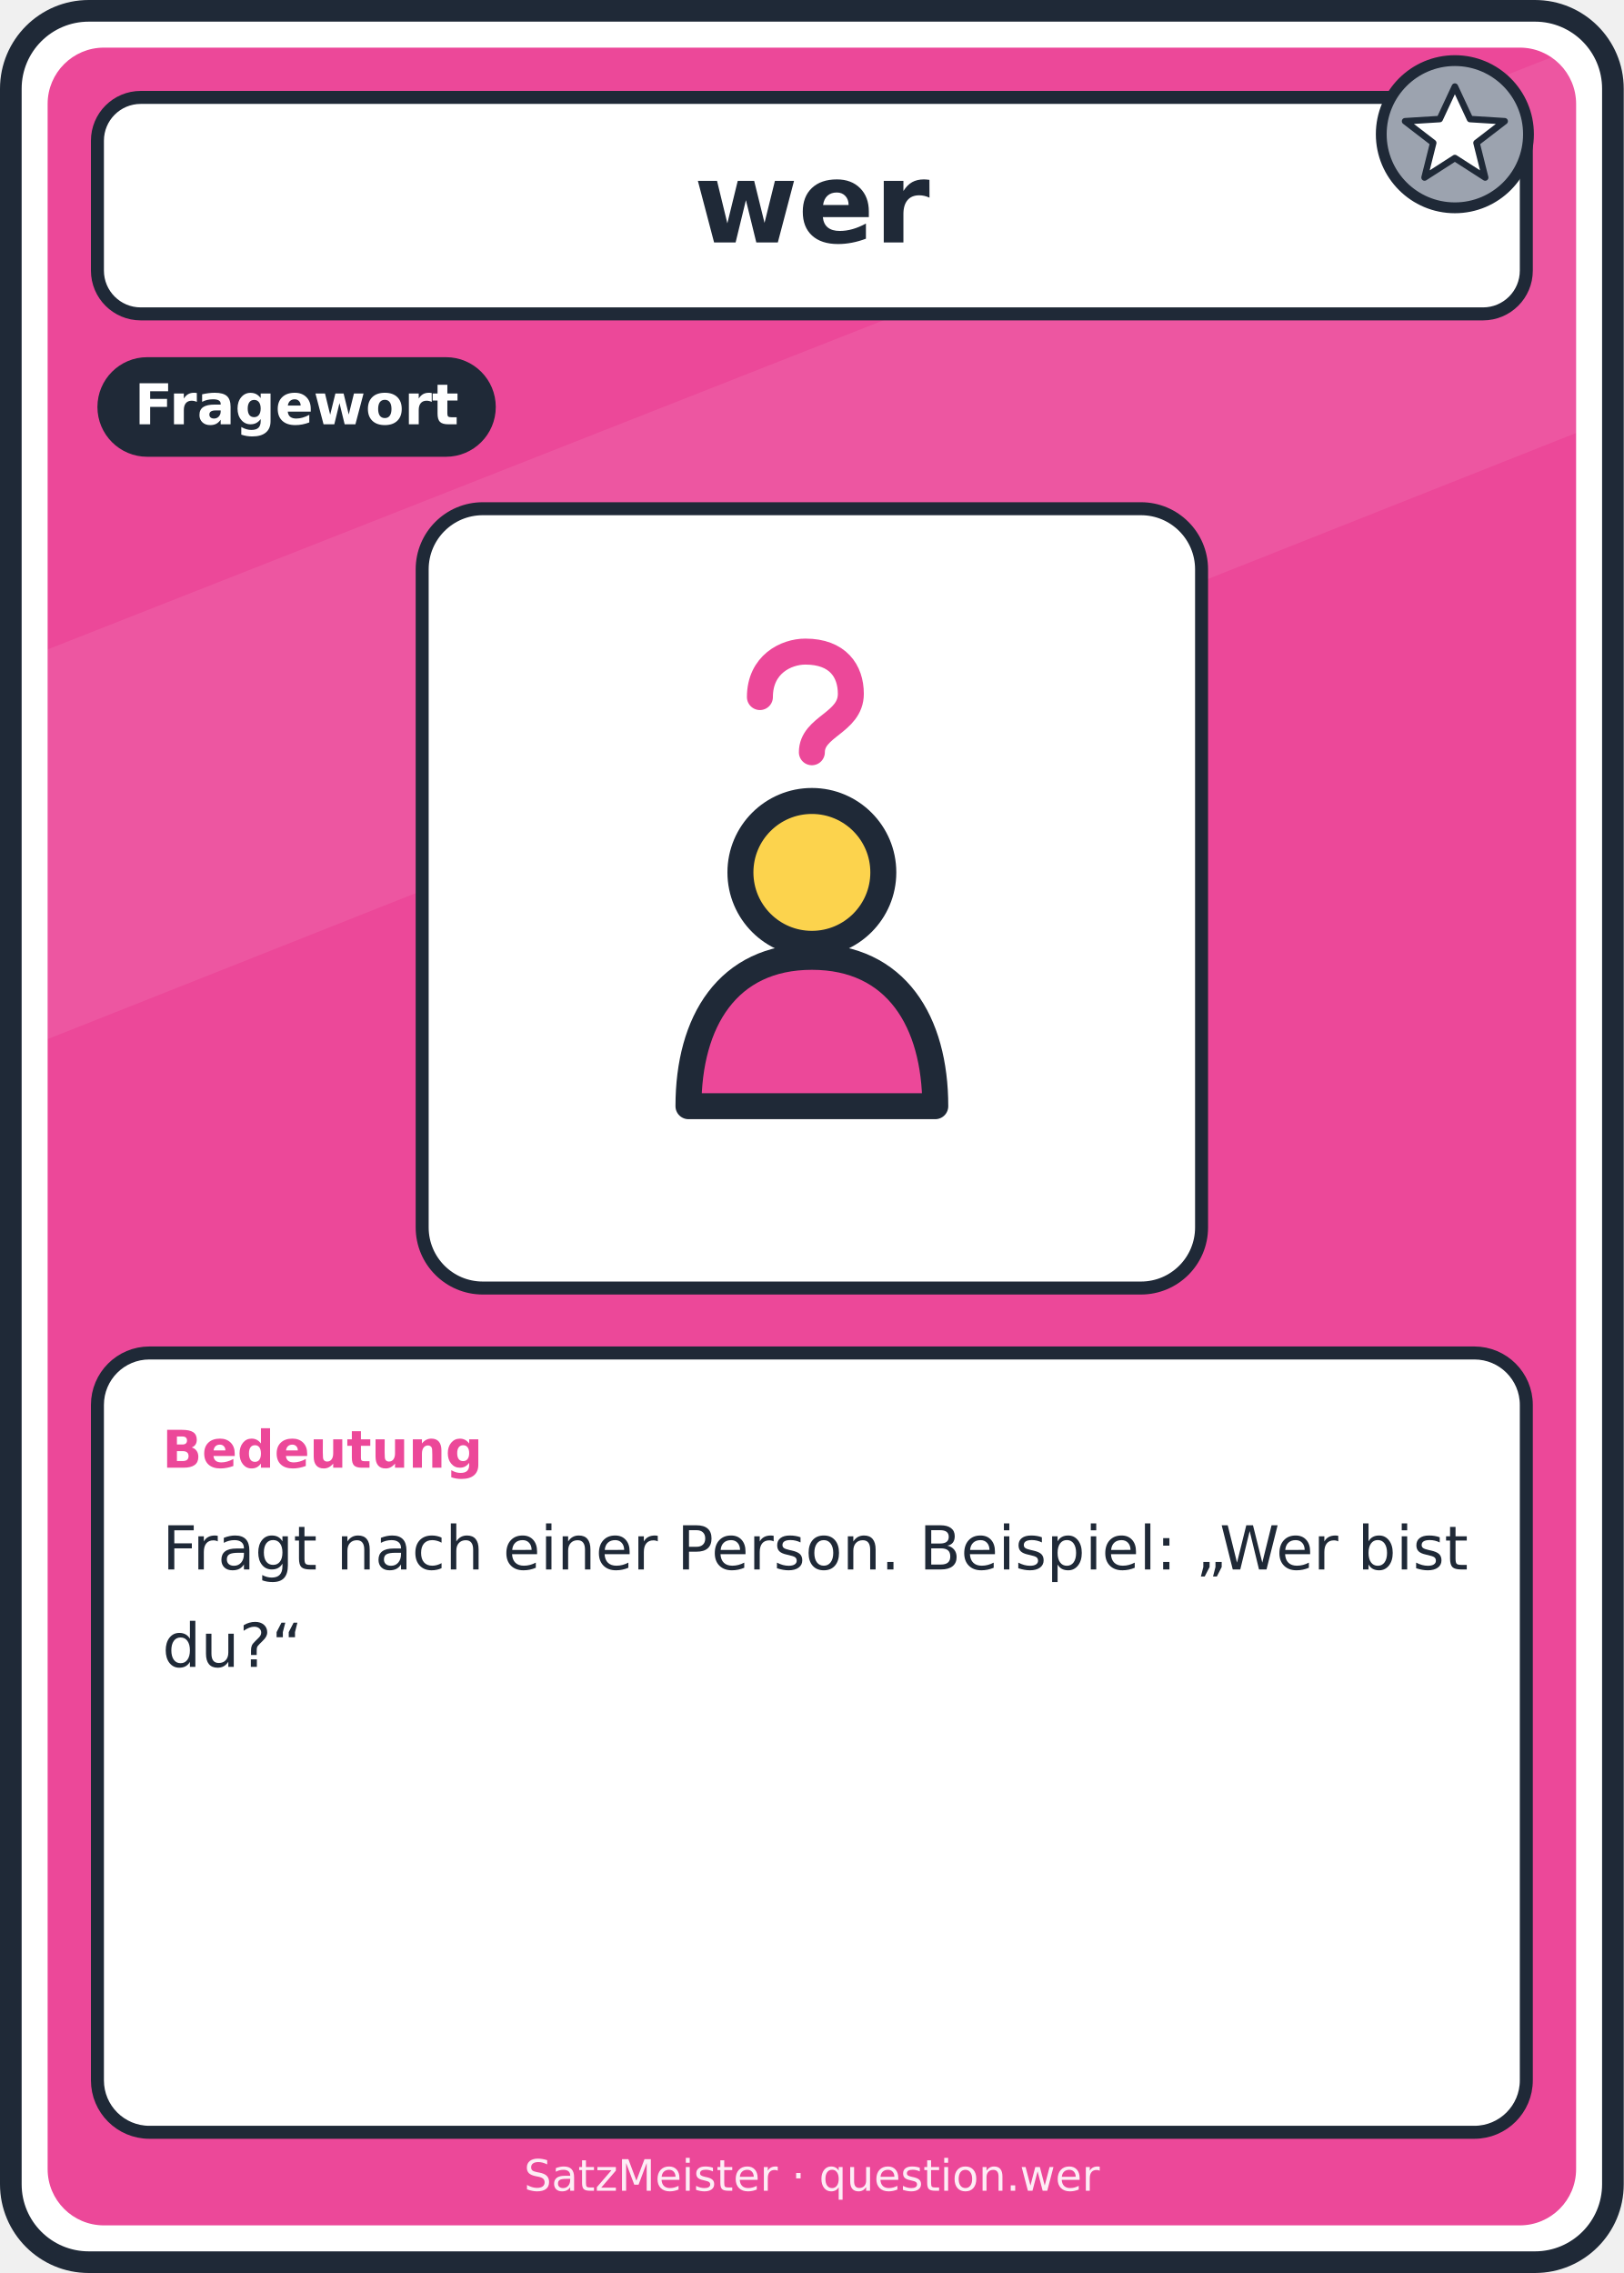
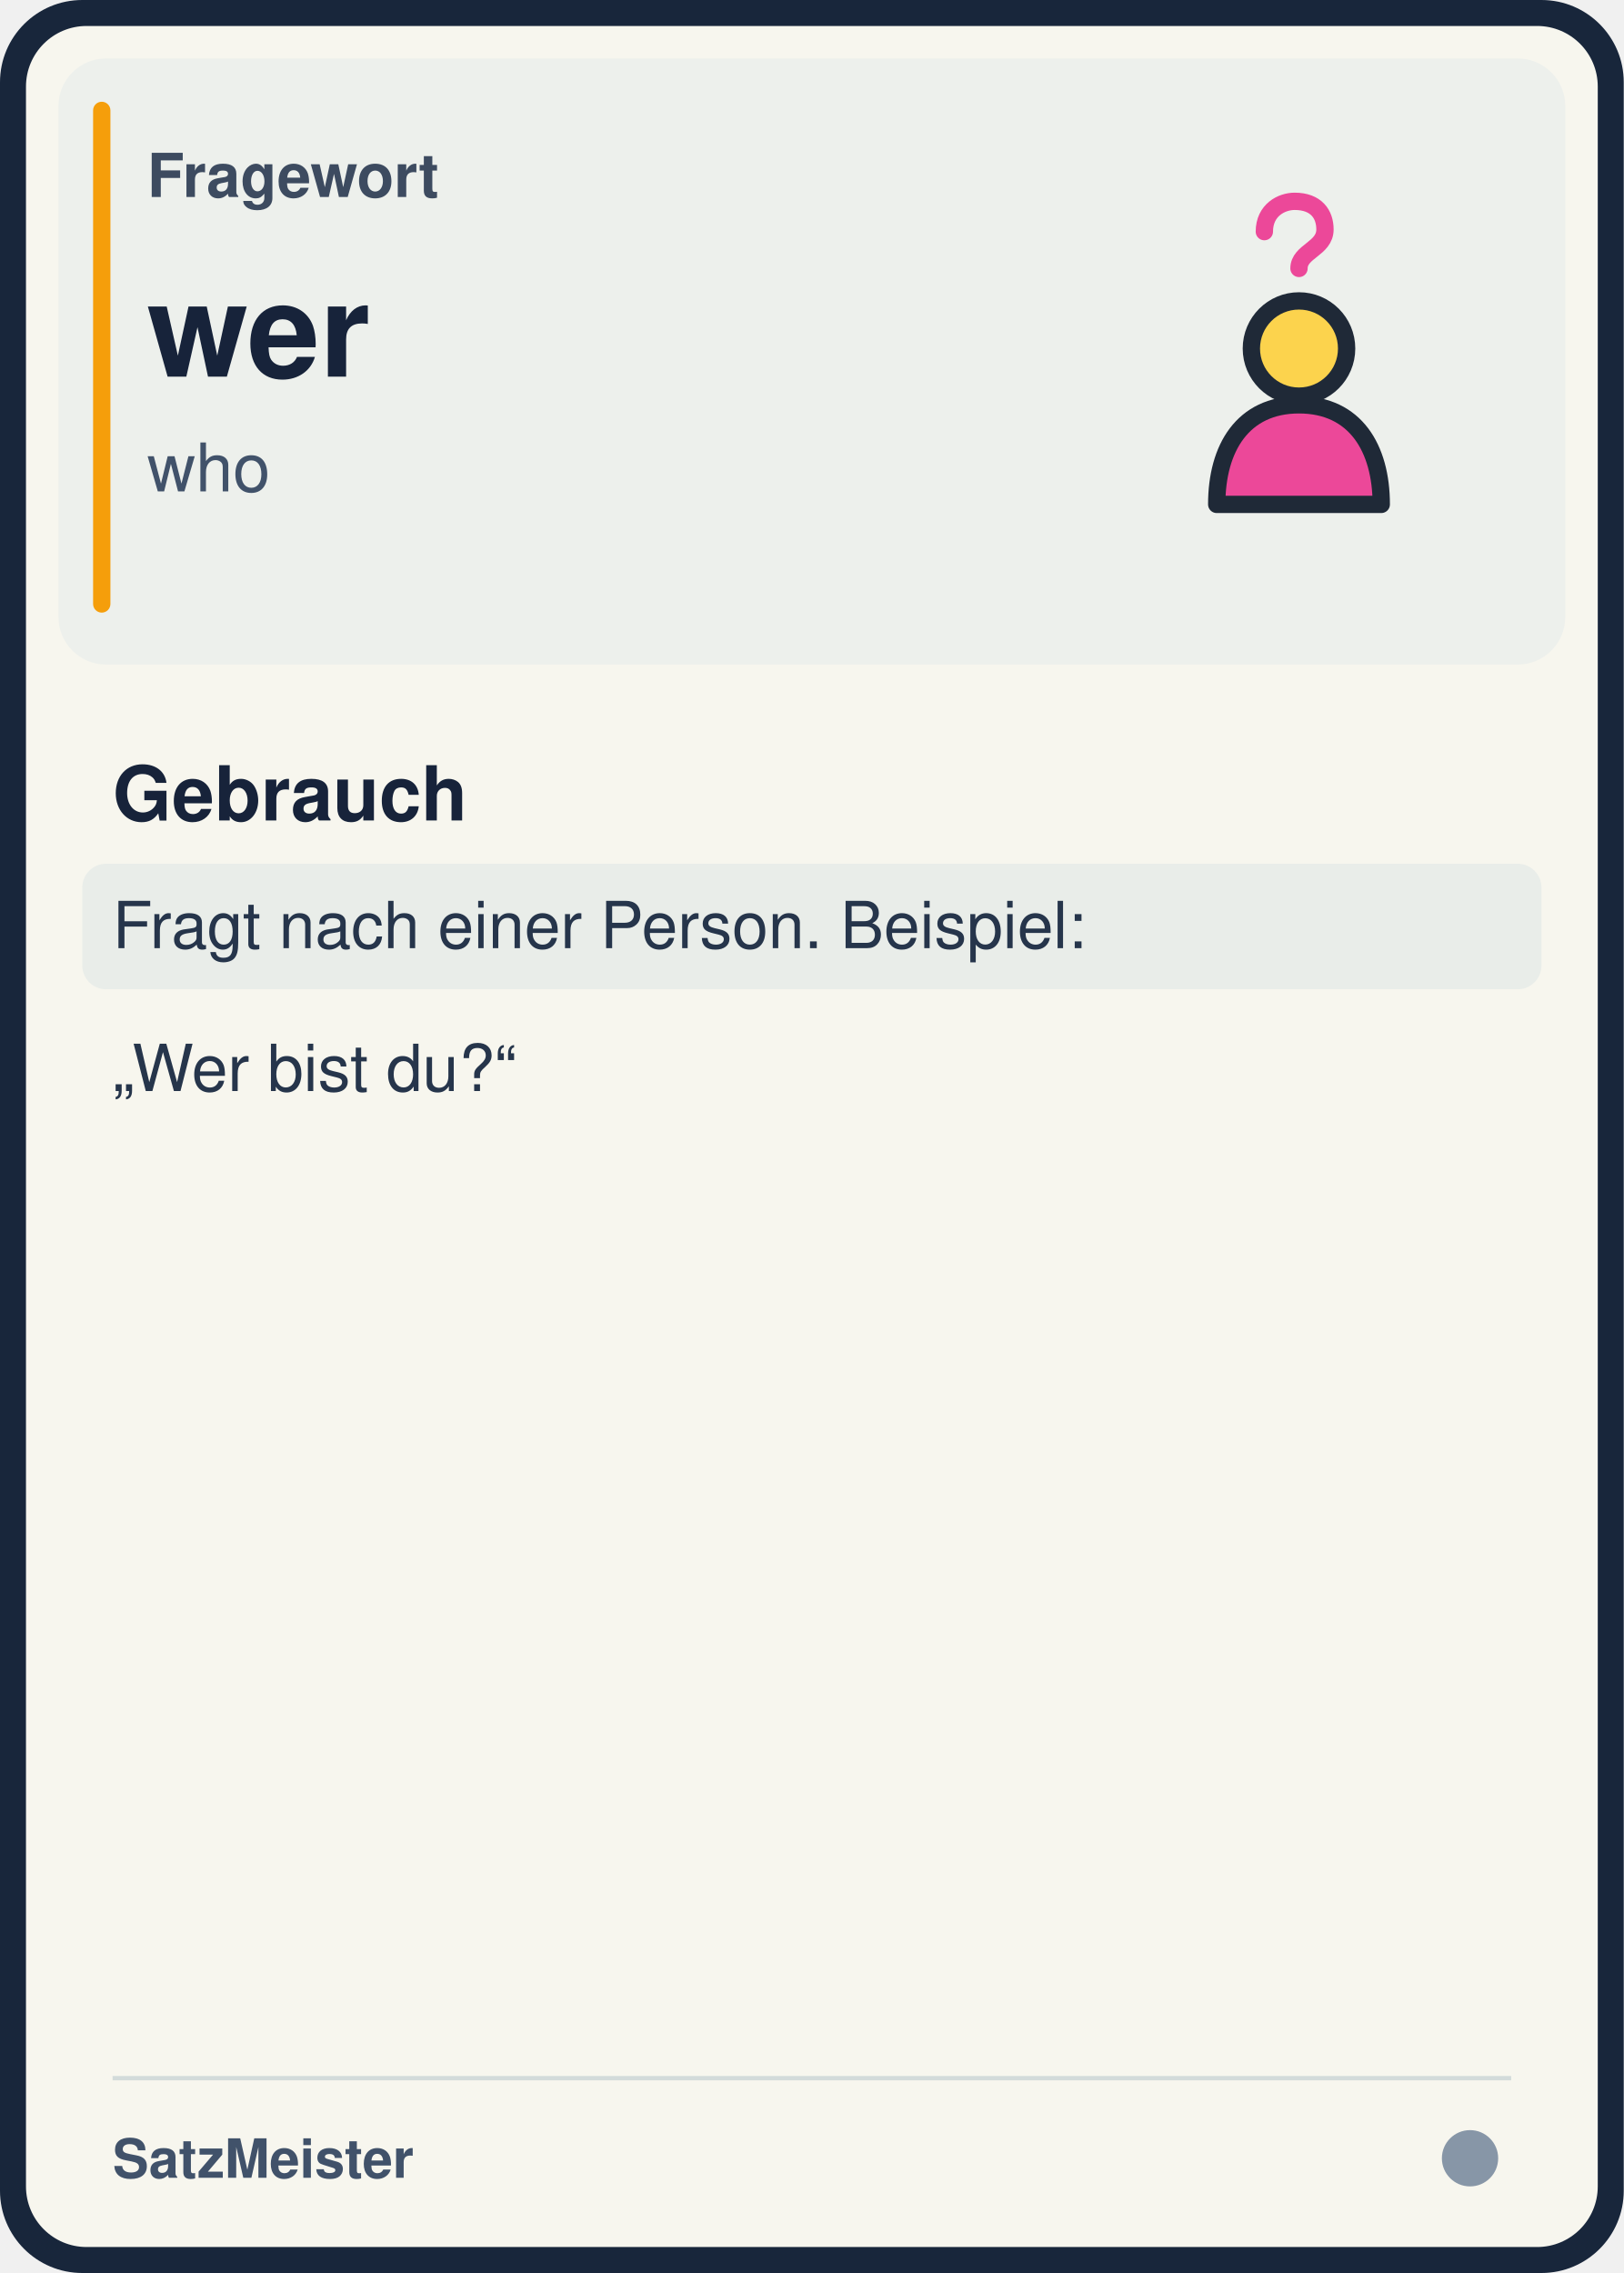
<svg xmlns="http://www.w3.org/2000/svg" viewBox="0 0 750 1050" width="750" height="1050">
-   <g id="card-frame">
-     <rect x="5" y="5" width="740" height="1040" rx="36" ry="36" fill="#ffffff" stroke="#1f2937" stroke-width="10" />
-   </g>
-   <g id="background">
-     <rect x="22" y="22" width="706" height="1006" rx="26" ry="26" fill="#ec4899" />
-     <path d="M22 300 L728 22 L728 200 L22 480 Z" fill="#ffffff" opacity="0.08" />
-   </g>
-   <g id="name-banner">
-     <rect x="45" y="45" width="660" height="100" rx="20" ry="20" fill="#ffffff" stroke="#1f2937" stroke-width="6" />
-     <text x="375" y="112" text-anchor="middle" font-family="DejaVu Sans, Helvetica, Arial, sans-serif" font-size="52" font-weight="bold" fill="#1f2937">wer</text>
-   </g>
-   <g id="rarity-star">
-     <circle cx="672" cy="62" r="34" fill="#9ca3af" stroke="#1f2937" stroke-width="5" />
-     <path d="M672 40 L679 55 L695 56 L682 66 L686 82 L672 73 L658 82 L662 66 L649 56 L665 55 Z" fill="#ffffff" stroke="#1f2937" stroke-width="3" stroke-linejoin="round" />
-   </g>
-   <g id="type-badge">
-     <rect x="45" y="165" width="184" height="46" rx="23" ry="23" fill="#1f2937" />
-     <text x="137" y="196" text-anchor="middle" font-family="DejaVu Sans, Helvetica, Arial, sans-serif" font-size="26" font-weight="bold" fill="#ffffff">Fragewort</text>
-   </g>
-   <g id="icon-area">
-     <rect x="195" y="235" width="360" height="360" rx="28" ry="28" fill="#ffffff" stroke="#1f2937" stroke-width="6" />
-     <g id="icon" transform="translate(225 265) scale(1.5)" fill="none" stroke="#1f2937" stroke-width="8" stroke-linecap="round" stroke-linejoin="round">
+   <rect id="card-frame" width="750" height="1050" rx="38" fill="#18263b" />
+   <rect x="12" y="12" width="726" height="1026" rx="28" fill="#f7f6ee" />
+   <g id="card-heading" font-family="Helvetica, Arial, sans-serif">
+     <rect x="27" y="27" width="696" height="280" rx="22" fill="#edf0ec" />
+     <rect x="43" y="47" width="8" height="236" rx="4" fill="#f59e0b" />
+     <text x="68" y="91" font-size="28" font-weight="bold" fill="#3d4b60">Fragewort</text>
+     <text x="68" y="174" font-size="60" font-weight="bold" fill="#17233a">wer</text>
+     <text x="68" y="227" font-size="31" fill="#41526a">who</text>
+     <g id="icon" transform="translate(500 69)" fill="none" stroke="#1f2937" stroke-width="8" stroke-linecap="round" stroke-linejoin="round">
      <circle cx="100" cy="92" r="22" fill="#fcd34d" />
      <path d="M100 118 C74 118 62 138 62 164 L138 164 C138 138 126 118 100 118 Z" fill="#ec4899" />
      <path d="M84 38 C84 28 92 24 98 24 C108 24 112 30 112 37 C112 46 100 47 100 55" stroke="#ec4899" stroke-width="8" fill="none" />
    </g>
  </g>
-   <g id="text-area">
-     <rect x="45" y="625" width="660" height="360" rx="24" ry="24" fill="#ffffff" stroke="#1f2937" stroke-width="6" />
-     <text x="75" y="678" font-family="DejaVu Sans, Helvetica, Arial, sans-serif" font-size="24" font-weight="bold" fill="#ec4899">Bedeutung</text>
-     <text x="75" y="725" font-family="DejaVu Sans, Helvetica, Arial, sans-serif" font-size="28" fill="#1f2937">Fragt nach einer Person. Beispiel: „Wer bist</text>
-     <text x="75" y="770" font-family="DejaVu Sans, Helvetica, Arial, sans-serif" font-size="28" fill="#1f2937">du?“</text>
+   <g id="grammar" font-family="Helvetica, Arial, sans-serif">
+     <text x="52" y="379" font-size="35" font-weight="bold" fill="#17233a">Gebrauch</text>
+     <rect x="38" y="399" width="674" height="58" rx="11" fill="#e9ede9" />
+     <text x="52" y="438" font-size="30" font-weight="normal" fill="#26354b">Fragt nach einer Person. Beispiel:</text>
+     <text x="52" y="504" font-size="30" font-weight="normal" fill="#26354b">„Wer bist du?“</text>
  </g>
-   <g id="footer-strip">
-     <text x="375" y="1012" text-anchor="middle" font-family="DejaVu Sans, Helvetica, Arial, sans-serif" font-size="20" fill="#ffffff" opacity="0.9">SatzMeister · question.wer</text>
+   <path d="M52 960H698" stroke="#d3dbda" stroke-width="2" />
+   <g id="footer" font-family="Helvetica, Arial, sans-serif" font-size="25" fill="#41526a">
+     <text x="52" y="1006" font-weight="bold">SatzMeister</text>
+     <circle cx="679" cy="997" r="13" fill="#8796a7" />
  </g>
</svg>
